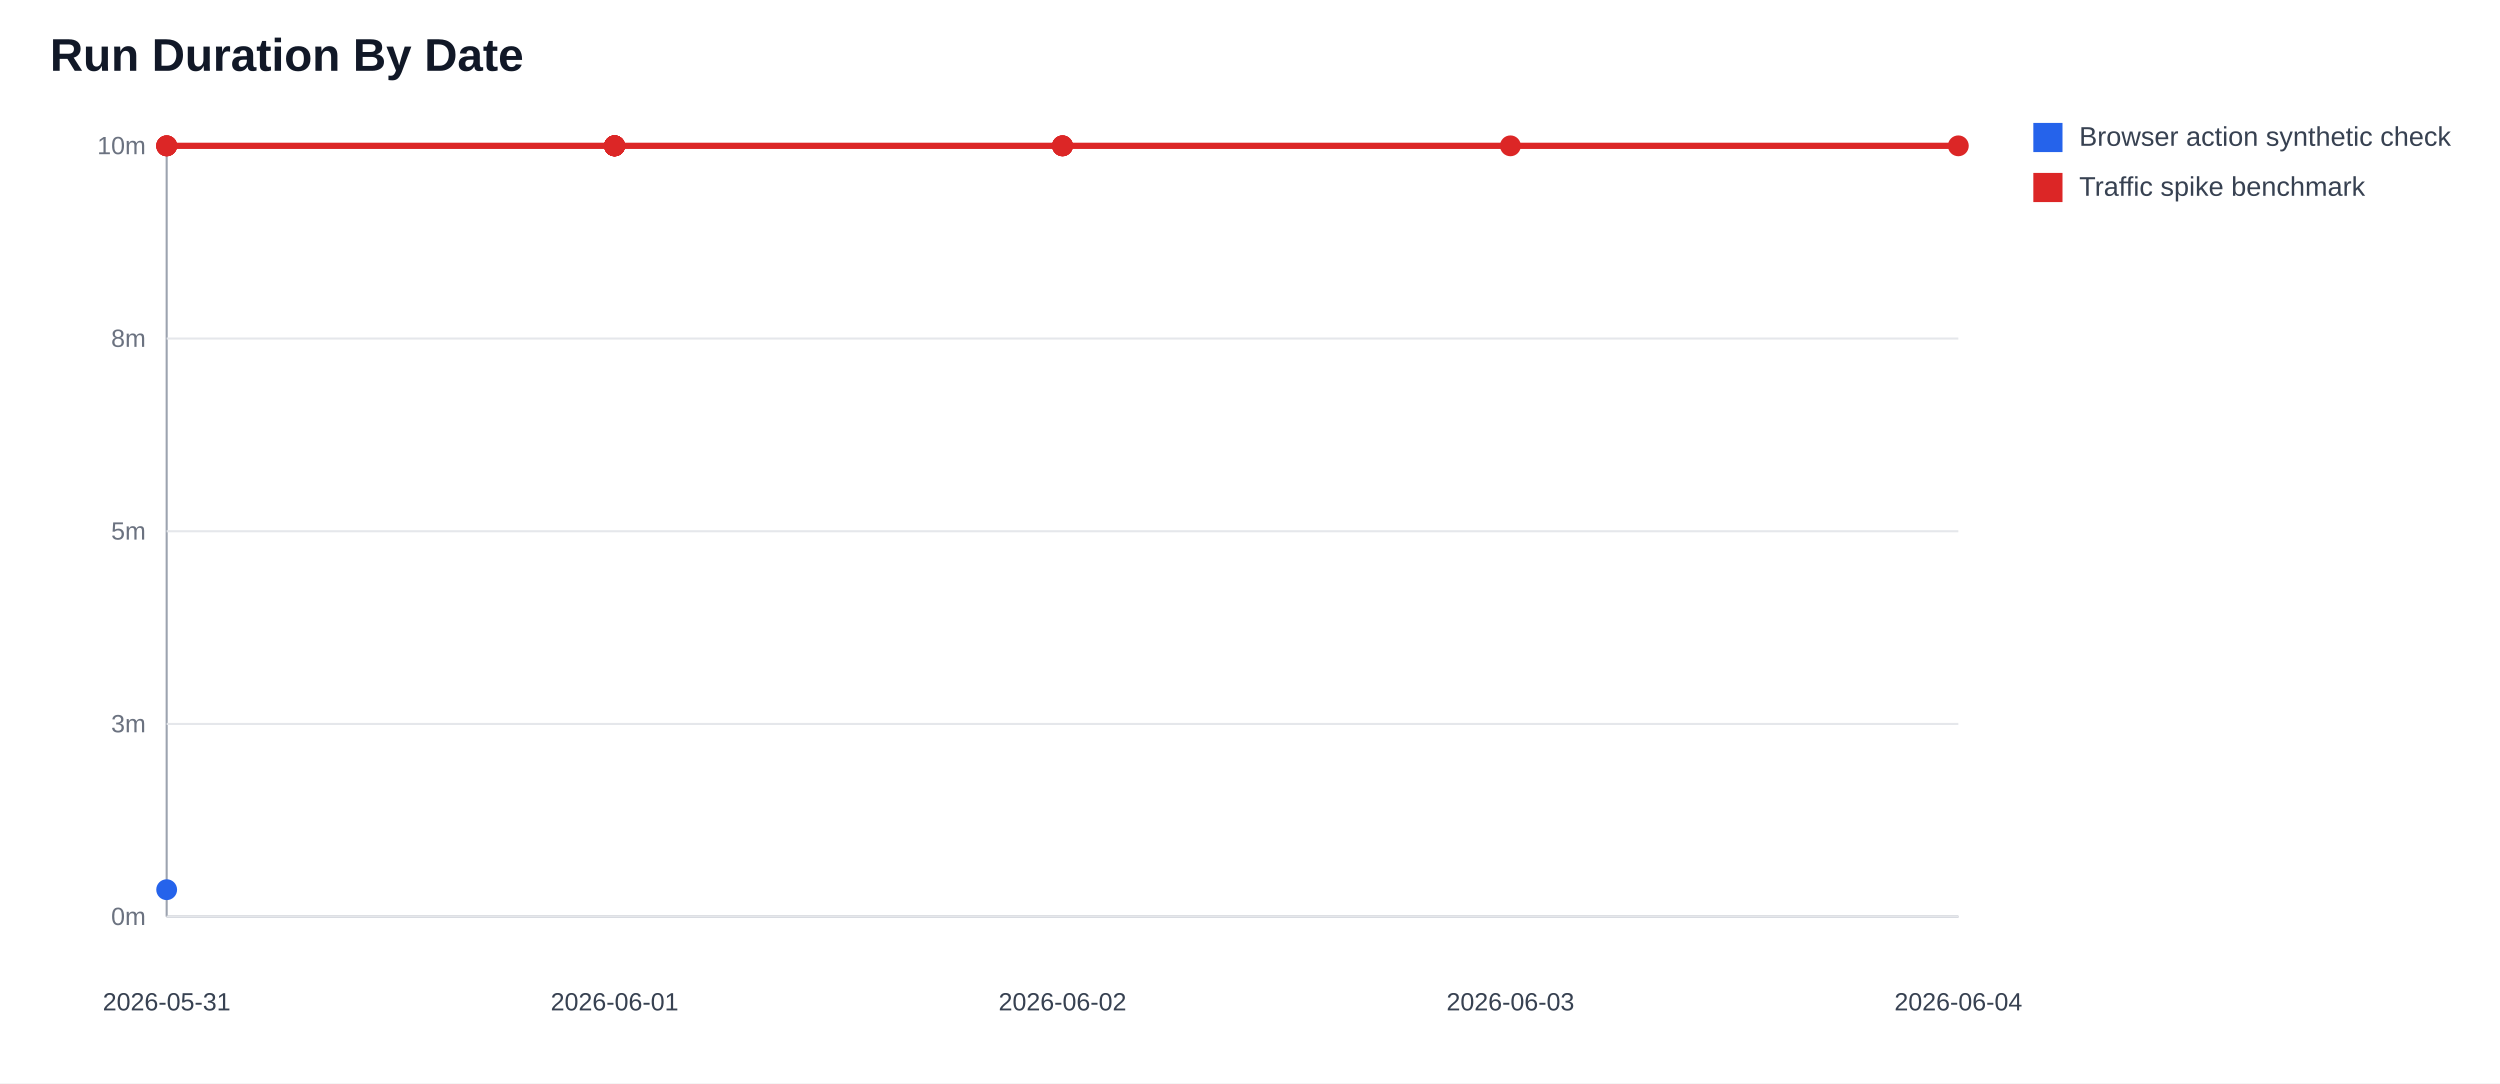
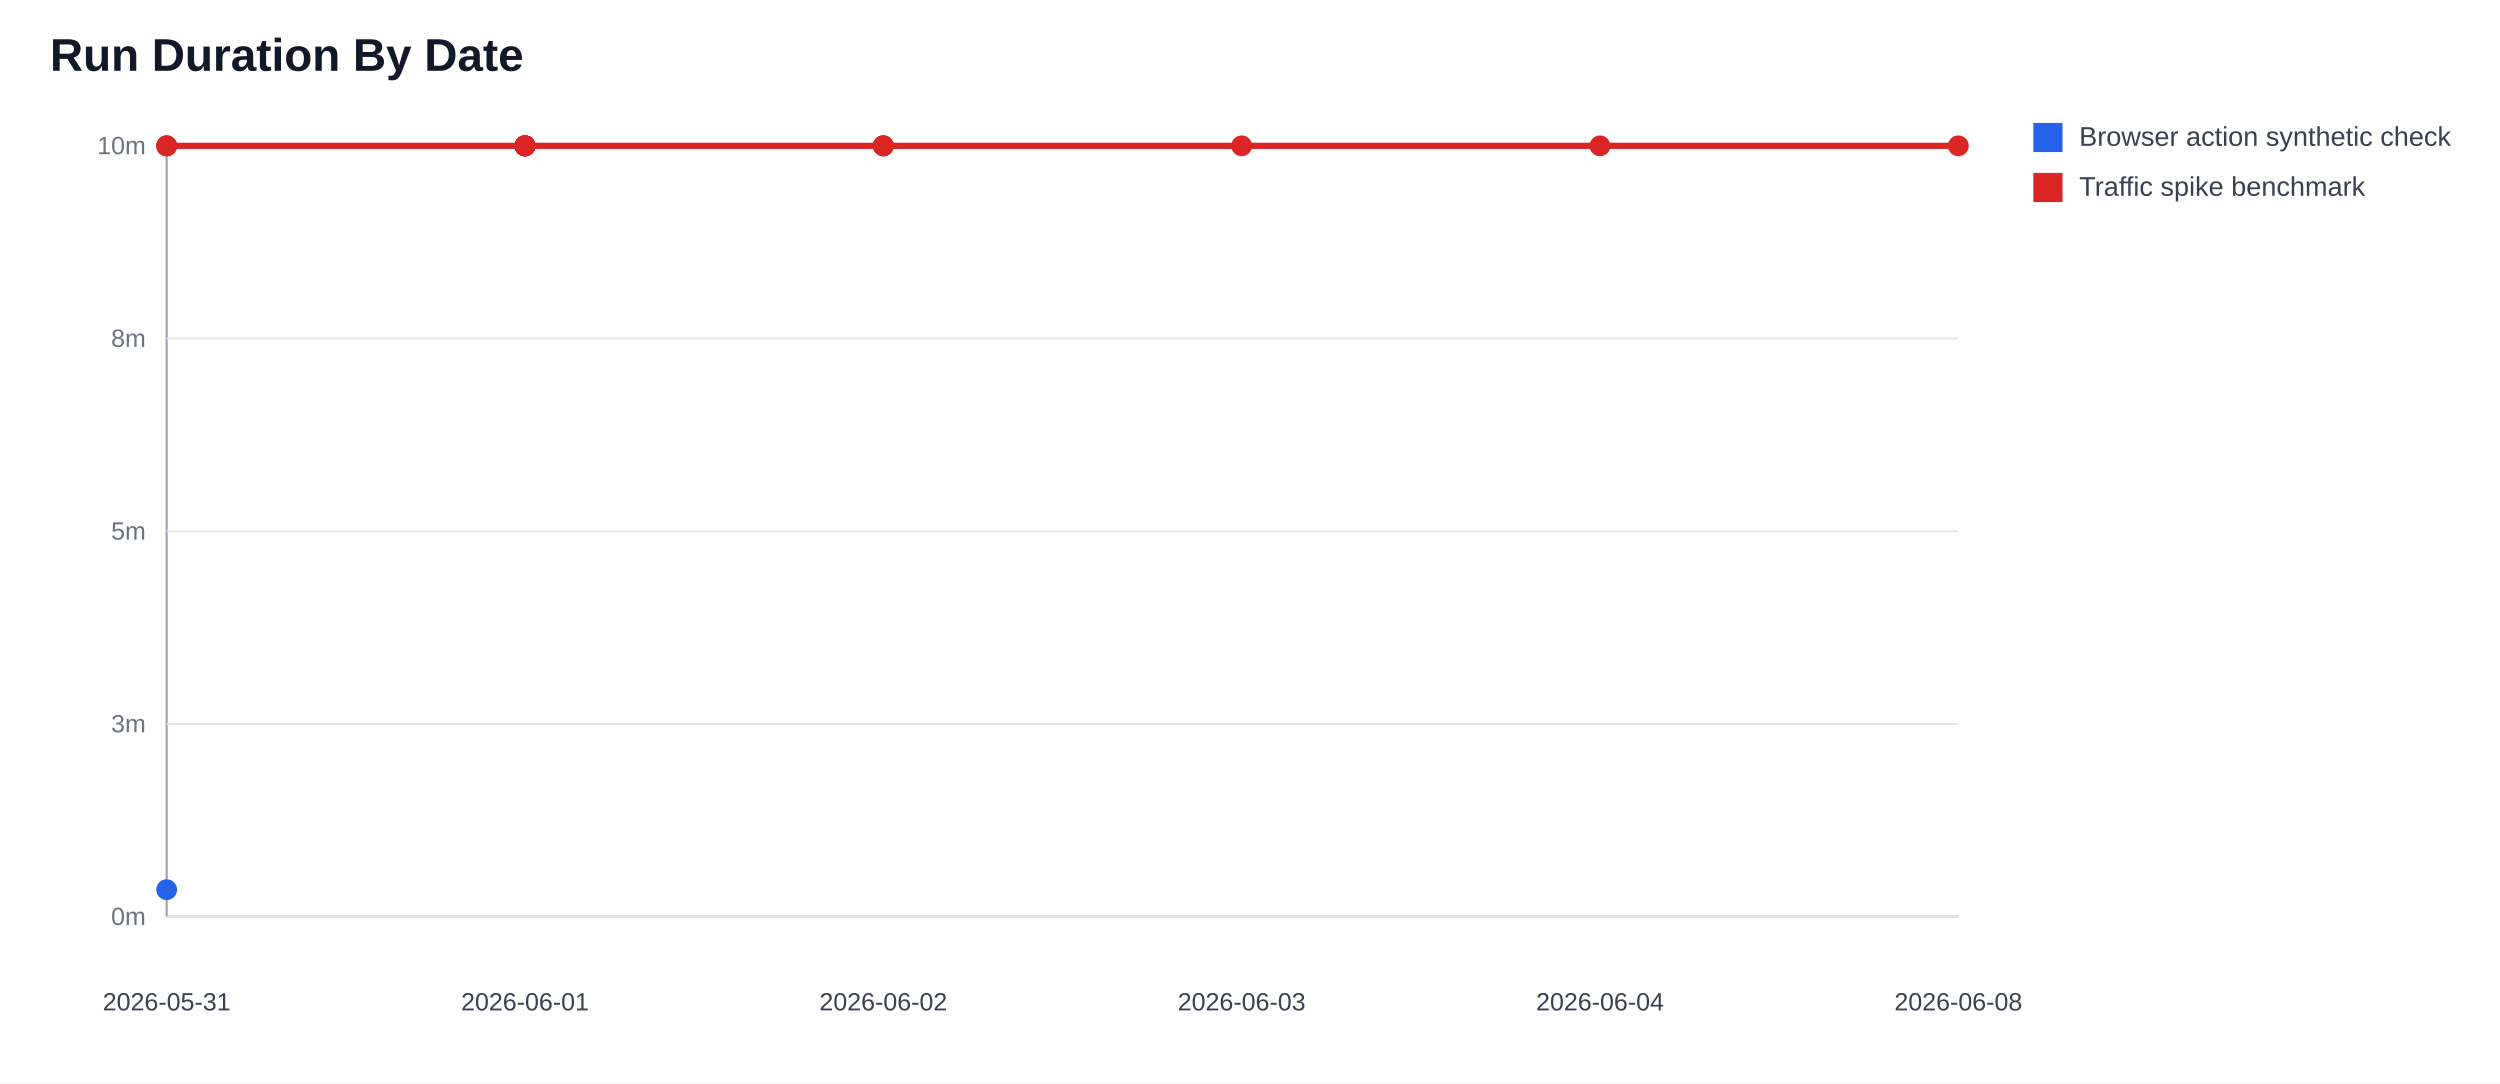
<svg xmlns="http://www.w3.org/2000/svg" width="1200" height="520" viewBox="0 0 1200 520" role="img" aria-label="Run Duration By Date">
  <rect width="100%" height="100%" fill="#ffffff" />
  <text x="24" y="34" font-family="Arial, sans-serif" font-size="22" font-weight="700" fill="#111827">Run Duration By Date</text>
  <line x1="80" y1="440" x2="940" y2="440" stroke="#9ca3af" />
  <line x1="80" y1="70" x2="80" y2="440" stroke="#9ca3af" />
  <line x1="80" y1="440" x2="940" y2="440" stroke="#e5e7eb" />
  <text x="70" y="444" text-anchor="end" font-family="Arial, sans-serif" font-size="12" fill="#6b7280">0m</text>
  <line x1="80" y1="347.5" x2="940" y2="347.5" stroke="#e5e7eb" />
  <text x="70" y="351.5" text-anchor="end" font-family="Arial, sans-serif" font-size="12" fill="#6b7280">3m</text>
  <line x1="80" y1="255" x2="940" y2="255" stroke="#e5e7eb" />
  <text x="70" y="259" text-anchor="end" font-family="Arial, sans-serif" font-size="12" fill="#6b7280">5m</text>
  <line x1="80" y1="162.5" x2="940" y2="162.5" stroke="#e5e7eb" />
  <text x="70" y="166.5" text-anchor="end" font-family="Arial, sans-serif" font-size="12" fill="#6b7280">8m</text>
  <line x1="80" y1="70" x2="940" y2="70" stroke="#e5e7eb" />
  <text x="70" y="74" text-anchor="end" font-family="Arial, sans-serif" font-size="12" fill="#6b7280">10m</text>
  <text x="80" y="485" text-anchor="middle" font-family="Arial, sans-serif" font-size="12" fill="#374151">2026-05-31</text>
-   <text x="295" y="485" text-anchor="middle" font-family="Arial, sans-serif" font-size="12" fill="#374151">2026-06-01</text>
-   <text x="510" y="485" text-anchor="middle" font-family="Arial, sans-serif" font-size="12" fill="#374151">2026-06-02</text>
-   <text x="725" y="485" text-anchor="middle" font-family="Arial, sans-serif" font-size="12" fill="#374151">2026-06-03</text>
-   <text x="940" y="485" text-anchor="middle" font-family="Arial, sans-serif" font-size="12" fill="#374151">2026-06-04</text>
+   <text x="252" y="485" text-anchor="middle" font-family="Arial, sans-serif" font-size="12" fill="#374151">2026-06-01</text>
+   <text x="424" y="485" text-anchor="middle" font-family="Arial, sans-serif" font-size="12" fill="#374151">2026-06-02</text>
+   <text x="596" y="485" text-anchor="middle" font-family="Arial, sans-serif" font-size="12" fill="#374151">2026-06-03</text>
+   <text x="768" y="485" text-anchor="middle" font-family="Arial, sans-serif" font-size="12" fill="#374151">2026-06-04</text>
+   <text x="940" y="485" text-anchor="middle" font-family="Arial, sans-serif" font-size="12" fill="#374151">2026-06-08</text>
  <polyline points="80,427.05" fill="none" stroke="#2563eb" stroke-width="3" />
  <circle cx="80" cy="427.05" r="5" fill="#2563eb" />
  <rect x="976" y="59" width="14" height="14" fill="#2563eb" />
  <text x="998" y="70" font-family="Arial, sans-serif" font-size="13" fill="#374151">Browser action synthetic check</text>
-   <polyline points="80,70 80,70 80,70 80,70 295,70 295,70 295,70 295,70 295,70 295,70 295,70 295,70 295,70 295,70 510,70 510,70 510,70 510,70 725,70 940,70" fill="none" stroke="#dc2626" stroke-width="3" />
+   <polyline points="80,70 80,70 80,70 252,70 252,70 252,70 252,70 252,70 252,70 252,70 252,70 252,70 252,70 424,70 424,70 424,70 424,70 596,70 768,70 940,70" fill="none" stroke="#dc2626" stroke-width="3" />
  <circle cx="80" cy="70" r="5" fill="#dc2626" />
  <circle cx="80" cy="70" r="5" fill="#dc2626" />
  <circle cx="80" cy="70" r="5" fill="#dc2626" />
-   <circle cx="80" cy="70" r="5" fill="#dc2626" />
-   <circle cx="295" cy="70" r="5" fill="#dc2626" />
-   <circle cx="295" cy="70" r="5" fill="#dc2626" />
-   <circle cx="295" cy="70" r="5" fill="#dc2626" />
-   <circle cx="295" cy="70" r="5" fill="#dc2626" />
-   <circle cx="295" cy="70" r="5" fill="#dc2626" />
-   <circle cx="295" cy="70" r="5" fill="#dc2626" />
-   <circle cx="295" cy="70" r="5" fill="#dc2626" />
-   <circle cx="295" cy="70" r="5" fill="#dc2626" />
-   <circle cx="295" cy="70" r="5" fill="#dc2626" />
-   <circle cx="295" cy="70" r="5" fill="#dc2626" />
-   <circle cx="510" cy="70" r="5" fill="#dc2626" />
-   <circle cx="510" cy="70" r="5" fill="#dc2626" />
-   <circle cx="510" cy="70" r="5" fill="#dc2626" />
-   <circle cx="510" cy="70" r="5" fill="#dc2626" />
-   <circle cx="725" cy="70" r="5" fill="#dc2626" />
+   <circle cx="252" cy="70" r="5" fill="#dc2626" />
+   <circle cx="252" cy="70" r="5" fill="#dc2626" />
+   <circle cx="252" cy="70" r="5" fill="#dc2626" />
+   <circle cx="252" cy="70" r="5" fill="#dc2626" />
+   <circle cx="252" cy="70" r="5" fill="#dc2626" />
+   <circle cx="252" cy="70" r="5" fill="#dc2626" />
+   <circle cx="252" cy="70" r="5" fill="#dc2626" />
+   <circle cx="252" cy="70" r="5" fill="#dc2626" />
+   <circle cx="252" cy="70" r="5" fill="#dc2626" />
+   <circle cx="252" cy="70" r="5" fill="#dc2626" />
+   <circle cx="424" cy="70" r="5" fill="#dc2626" />
+   <circle cx="424" cy="70" r="5" fill="#dc2626" />
+   <circle cx="424" cy="70" r="5" fill="#dc2626" />
+   <circle cx="424" cy="70" r="5" fill="#dc2626" />
+   <circle cx="596" cy="70" r="5" fill="#dc2626" />
+   <circle cx="768" cy="70" r="5" fill="#dc2626" />
  <circle cx="940" cy="70" r="5" fill="#dc2626" />
  <rect x="976" y="83" width="14" height="14" fill="#dc2626" />
  <text x="998" y="94" font-family="Arial, sans-serif" font-size="13" fill="#374151">Traffic spike benchmark</text>
</svg>
